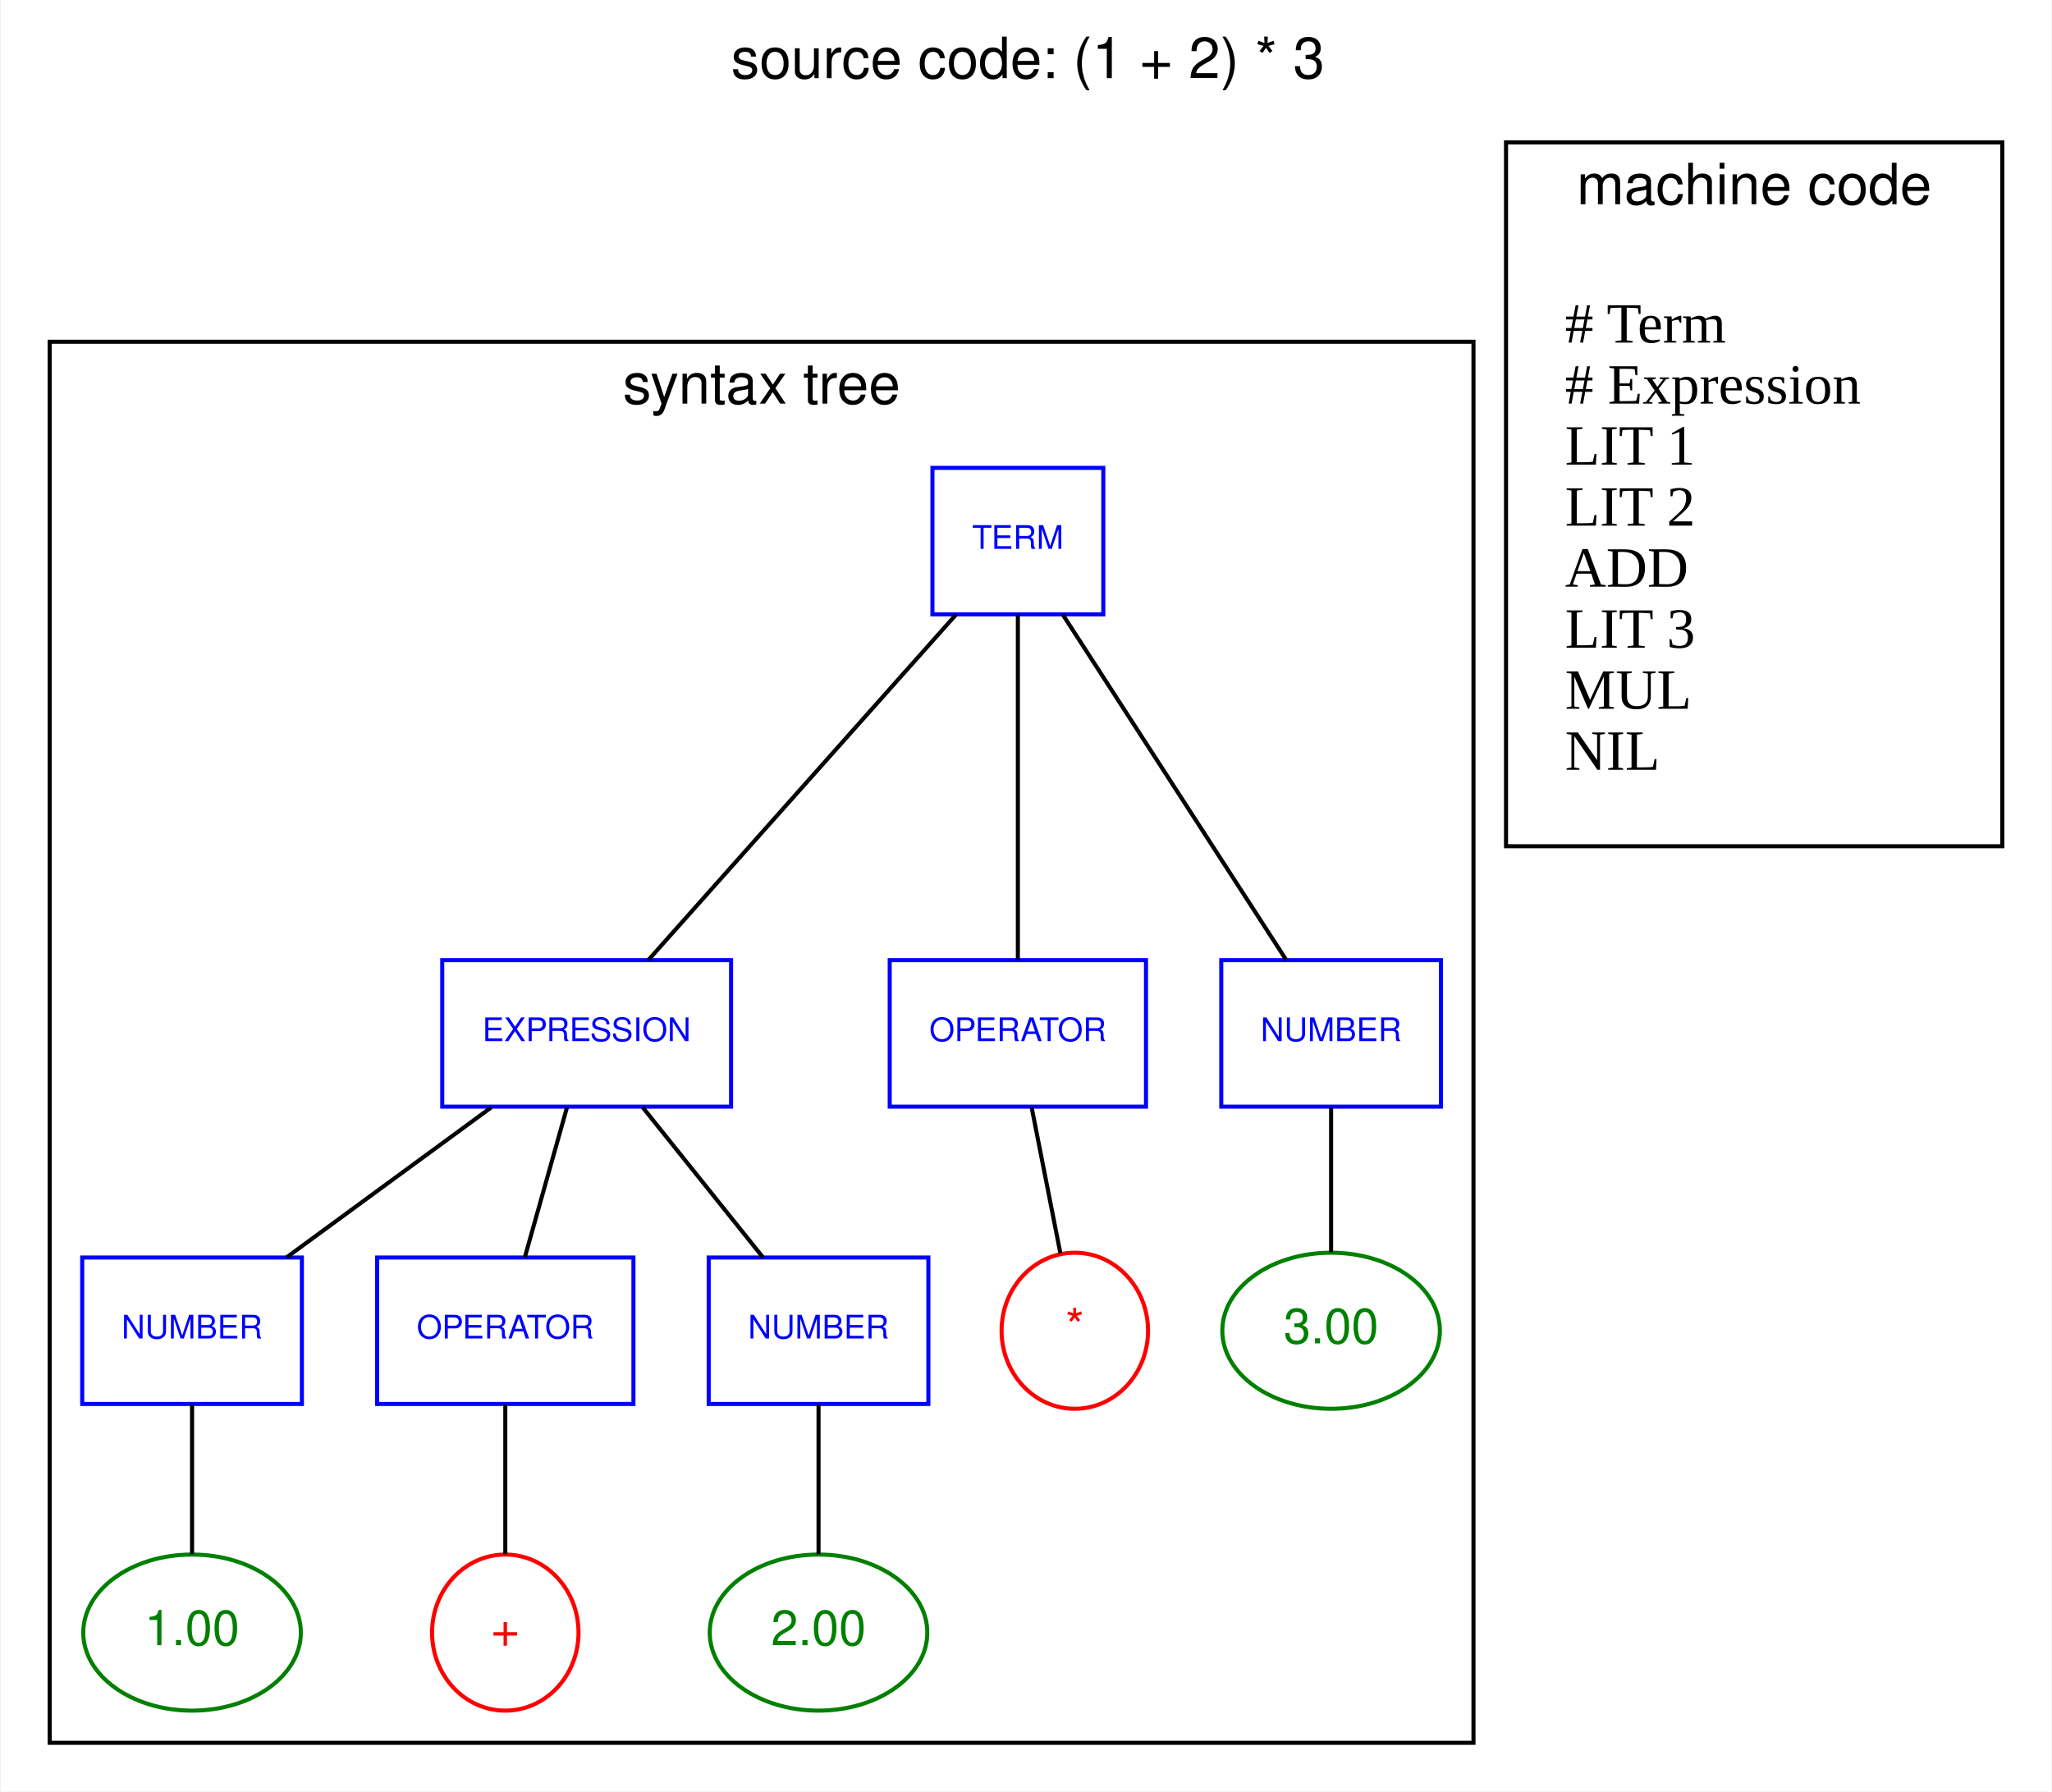
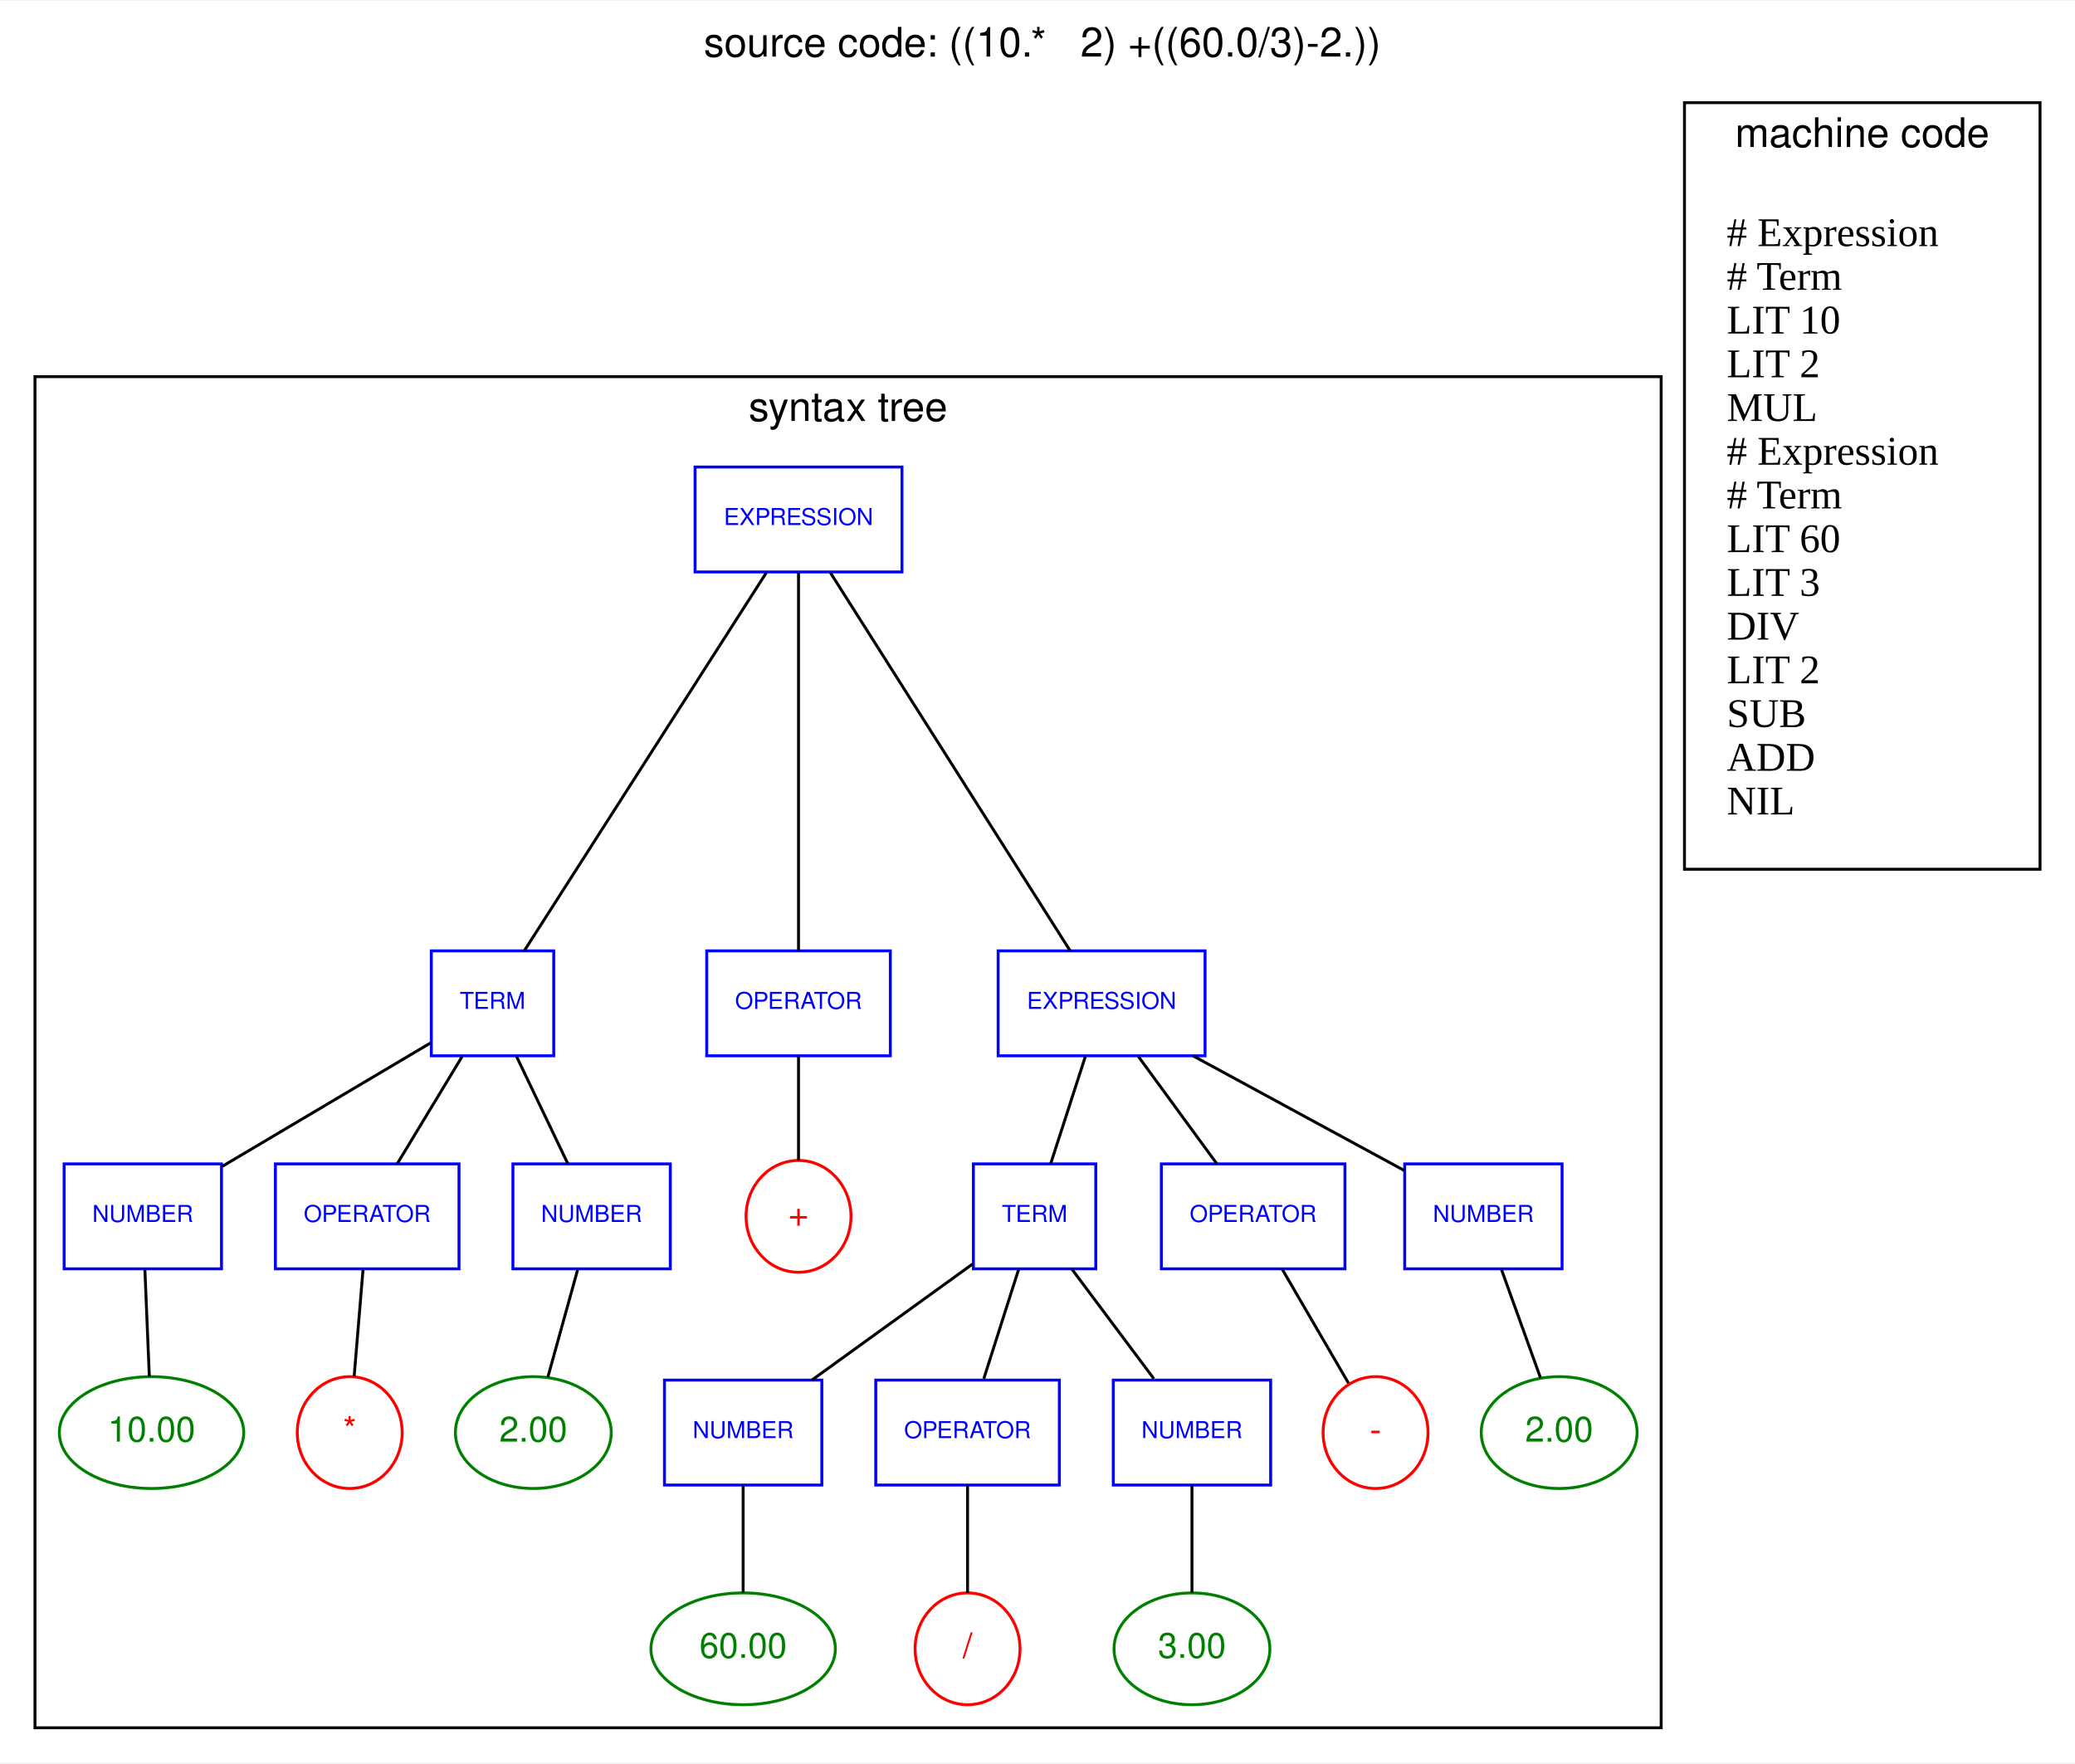
- <svg xmlns="http://www.w3.org/2000/svg" width="504pt" height="440pt" viewBox="0.00 0.00 504.00 440.37">
-   <g id="graph0" class="graph" transform="scale(1 1) rotate(0) translate(4 436.37)">
-     <polygon fill="white" stroke="transparent" points="-4,4 -4,-436.37 500,-436.37 500,4 -4,4" />
-     <text text-anchor="start" x="175.5" y="-417.17" font-family="Helvetica,Arial,sans-serif" font-size="14.00">source code: (1 + 2) * 3 </text>
+ <svg xmlns="http://www.w3.org/2000/svg" width="712pt" height="605pt" viewBox="0.00 0.00 712.00 604.55">
+   <g id="graph0" class="graph" transform="scale(1 1) rotate(0) translate(4 600.55)">
+     <polygon fill="white" stroke="transparent" points="-4,4 -4,-600.55 708,-600.55 708,4 -4,4" />
+     <text text-anchor="start" x="237.5" y="-581.35" font-family="Helvetica,Arial,sans-serif" font-size="14.00">source code: ((10.*   2) +((60.0/3)-2.)) </text>
    <g id="clust1" class="cluster">
-       <polygon fill="none" stroke="black" points="8,-8 8,-352.37 358,-352.37 358,-8 8,-8" />
-       <text text-anchor="middle" x="183" y="-337.17" font-family="Helvetica,Arial,sans-serif" font-size="14.00">syntax tree</text>
+       <polygon fill="none" stroke="black" points="8,-8 8,-471.55 566,-471.55 566,-8 8,-8" />
+       <text text-anchor="middle" x="287" y="-456.35" font-family="Helvetica,Arial,sans-serif" font-size="14.00">syntax tree</text>
    </g>
    <g id="clust2" class="cluster">
-       <polygon fill="none" stroke="black" points="366,-228.37 366,-401.37 488,-401.37 488,-228.37 366,-228.37" />
-       <text text-anchor="middle" x="427" y="-386.17" font-family="Helvetica,Arial,sans-serif" font-size="14.00">machine code</text>
+       <polygon fill="none" stroke="black" points="574,-302.55 574,-565.55 696,-565.55 696,-302.55 574,-302.55" />
+       <text text-anchor="middle" x="635" y="-550.35" font-family="Helvetica,Arial,sans-serif" font-size="14.00">machine code</text>
    </g>
    <g id="node1" class="node">
-       <polygon fill="white" stroke="blue" points="267,-321.37 225,-321.37 225,-285.37 267,-285.37 267,-321.37" />
-       <text text-anchor="middle" x="246" y="-301.47" font-family="Helvetica,Arial,sans-serif" font-size="8.00" fill="blue"> TERM </text>
+       <polygon fill="white" stroke="blue" points="305.5,-440.55 234.5,-440.55 234.5,-404.55 305.5,-404.55 305.5,-440.55" />
+       <text text-anchor="middle" x="270" y="-420.65" font-family="Helvetica,Arial,sans-serif" font-size="8.00" fill="blue"> EXPRESSION </text>
    </g>
    <g id="node2" class="node">
-       <polygon fill="white" stroke="blue" points="175.5,-200.37 104.5,-200.37 104.5,-164.37 175.5,-164.37 175.5,-200.37" />
-       <text text-anchor="middle" x="140" y="-180.47" font-family="Helvetica,Arial,sans-serif" font-size="8.00" fill="blue"> EXPRESSION </text>
+       <polygon fill="white" stroke="blue" points="186,-274.55 144,-274.55 144,-238.55 186,-238.55 186,-274.55" />
+       <text text-anchor="middle" x="165" y="-254.65" font-family="Helvetica,Arial,sans-serif" font-size="8.00" fill="blue"> TERM </text>
    </g>
    <g id="edge1" class="edge">
-       <path fill="none" stroke="black" d="M230.81,-285.32C210.66,-262.7 175.3,-222.99 155.16,-200.39" />
+       <path fill="none" stroke="black" d="M258.96,-404.31C238.74,-372.73 196,-305.97 175.89,-274.56" />
    </g>
    <g id="node9" class="node">
-       <polygon fill="white" stroke="blue" points="277.5,-200.37 214.5,-200.37 214.5,-164.37 277.5,-164.37 277.5,-200.37" />
-       <text text-anchor="middle" x="246" y="-180.47" font-family="Helvetica,Arial,sans-serif" font-size="8.00" fill="blue"> OPERATOR </text>
+       <polygon fill="white" stroke="blue" points="301.5,-274.55 238.5,-274.55 238.5,-238.55 301.5,-238.55 301.5,-274.55" />
+       <text text-anchor="middle" x="270" y="-254.65" font-family="Helvetica,Arial,sans-serif" font-size="8.00" fill="blue"> OPERATOR </text>
    </g>
    <g id="edge9" class="edge">
-       <path fill="none" stroke="black" d="M246,-285.32C246,-262.7 246,-222.99 246,-200.39" />
+       <path fill="none" stroke="black" d="M270,-404.31C270,-372.73 270,-305.97 270,-274.56" />
    </g>
    <g id="node11" class="node">
-       <polygon fill="white" stroke="blue" points="350,-200.37 296,-200.37 296,-164.37 350,-164.37 350,-200.37" />
-       <text text-anchor="middle" x="323" y="-180.47" font-family="Helvetica,Arial,sans-serif" font-size="8.00" fill="blue"> NUMBER </text>
+       <polygon fill="white" stroke="blue" points="409.5,-274.55 338.5,-274.55 338.5,-238.55 409.5,-238.55 409.5,-274.55" />
+       <text text-anchor="middle" x="374" y="-254.65" font-family="Helvetica,Arial,sans-serif" font-size="8.00" fill="blue"> EXPRESSION </text>
    </g>
    <g id="edge10" class="edge">
-       <path fill="none" stroke="black" d="M257.03,-285.32C271.67,-262.7 297.36,-222.99 311.99,-200.39" />
+       <path fill="none" stroke="black" d="M280.93,-404.31C300.96,-372.73 343.3,-305.97 363.21,-274.56" />
    </g>
    <g id="node3" class="node">
-       <polygon fill="white" stroke="blue" points="70,-127.28 16,-127.28 16,-91.28 70,-91.28 70,-127.28" />
-       <text text-anchor="middle" x="43" y="-107.38" font-family="Helvetica,Arial,sans-serif" font-size="8.00" fill="blue"> NUMBER </text>
+       <polygon fill="white" stroke="blue" points="72,-201.46 18,-201.46 18,-165.46 72,-165.46 72,-201.46" />
+       <text text-anchor="middle" x="45" y="-181.56" font-family="Helvetica,Arial,sans-serif" font-size="8.00" fill="blue"> NUMBER </text>
    </g>
    <g id="edge2" class="edge">
-       <path fill="none" stroke="black" d="M116.52,-164.16C101.27,-152.98 81.47,-138.47 66.26,-127.33" />
+       <path fill="none" stroke="black" d="M143.82,-243.01C123.91,-231.21 93.99,-213.48 72.29,-200.63" />
    </g>
    <g id="node5" class="node">
-       <polygon fill="white" stroke="blue" points="151.5,-127.28 88.5,-127.28 88.5,-91.28 151.5,-91.28 151.5,-127.28" />
-       <text text-anchor="middle" x="120" y="-107.38" font-family="Helvetica,Arial,sans-serif" font-size="8.00" fill="blue"> OPERATOR </text>
+       <polygon fill="white" stroke="blue" points="153.5,-201.46 90.5,-201.46 90.5,-165.46 153.5,-165.46 153.5,-201.46" />
+       <text text-anchor="middle" x="122" y="-181.56" font-family="Helvetica,Arial,sans-serif" font-size="8.00" fill="blue"> OPERATOR </text>
    </g>
    <g id="edge5" class="edge">
-       <path fill="none" stroke="black" d="M135.16,-164.16C132.01,-152.98 127.93,-138.47 124.8,-127.33" />
+       <path fill="none" stroke="black" d="M154.59,-238.34C147.83,-227.16 139.05,-212.66 132.31,-201.51" />
    </g>
    <g id="node7" class="node">
-       <polygon fill="white" stroke="blue" points="224,-127.28 170,-127.28 170,-91.28 224,-91.28 224,-127.28" />
-       <text text-anchor="middle" x="197" y="-107.38" font-family="Helvetica,Arial,sans-serif" font-size="8.00" fill="blue"> NUMBER </text>
+       <polygon fill="white" stroke="blue" points="226,-201.46 172,-201.46 172,-165.46 226,-165.46 226,-201.46" />
+       <text text-anchor="middle" x="199" y="-181.56" font-family="Helvetica,Arial,sans-serif" font-size="8.00" fill="blue"> NUMBER </text>
    </g>
    <g id="edge6" class="edge">
-       <path fill="none" stroke="black" d="M153.8,-164.16C162.76,-152.98 174.39,-138.47 183.33,-127.33" />
+       <path fill="none" stroke="black" d="M173.23,-238.34C178.58,-227.16 185.51,-212.66 190.85,-201.51" />
    </g>
    <g id="node4" class="node">
-       <ellipse fill="white" stroke="green" cx="43" cy="-35.09" rx="26.74" ry="19.18" />
-       <text text-anchor="middle" x="43" y="-31.99" font-family="Helvetica,Arial,sans-serif" font-size="12.00" fill="green">1.00</text>
+       <ellipse fill="white" stroke="green" cx="48" cy="-109.28" rx="31.64" ry="19.18" />
+       <text text-anchor="middle" x="48" y="-106.18" font-family="Helvetica,Arial,sans-serif" font-size="12.00" fill="green">10.00</text>
    </g>
    <g id="edge3" class="edge">
-       <path fill="none" stroke="black" d="M43,-91.17C43,-80.08 43,-65.65 43,-54.34" />
+       <path fill="none" stroke="black" d="M45.71,-165.35C46.17,-154.26 46.77,-139.83 47.24,-128.52" />
    </g>
    <g id="node6" class="node">
-       <ellipse fill="white" stroke="red" cx="120" cy="-35.09" rx="18" ry="19.18" />
-       <text text-anchor="middle" x="120" y="-31.99" font-family="Helvetica,Arial,sans-serif" font-size="12.00" fill="red">+</text>
+       <ellipse fill="white" stroke="red" cx="116" cy="-109.28" rx="18" ry="19.18" />
+       <text text-anchor="middle" x="116" y="-106.18" font-family="Helvetica,Arial,sans-serif" font-size="12.00" fill="red">*</text>
    </g>
    <g id="edge4" class="edge">
-       <path fill="none" stroke="black" d="M120,-91.17C120,-80.08 120,-65.65 120,-54.34" />
+       <path fill="none" stroke="black" d="M120.58,-165.35C119.66,-154.26 118.46,-139.83 117.52,-128.52" />
    </g>
    <g id="node8" class="node">
-       <ellipse fill="white" stroke="green" cx="197" cy="-35.09" rx="26.74" ry="19.18" />
-       <text text-anchor="middle" x="197" y="-31.99" font-family="Helvetica,Arial,sans-serif" font-size="12.00" fill="green">2.00</text>
+       <ellipse fill="white" stroke="green" cx="179" cy="-109.28" rx="26.74" ry="19.18" />
+       <text text-anchor="middle" x="179" y="-106.18" font-family="Helvetica,Arial,sans-serif" font-size="12.00" fill="green">2.00</text>
    </g>
    <g id="edge7" class="edge">
-       <path fill="none" stroke="black" d="M197,-91.17C197,-80.08 197,-65.65 197,-54.34" />
+       <path fill="none" stroke="black" d="M194.26,-165.35C191.16,-154.18 187.13,-139.61 183.98,-128.27" />
    </g>
    <g id="node10" class="node">
-       <ellipse fill="white" stroke="red" cx="260" cy="-109.28" rx="18" ry="19.18" />
-       <text text-anchor="middle" x="260" y="-106.18" font-family="Helvetica,Arial,sans-serif" font-size="12.00" fill="red">*</text>
+       <ellipse fill="white" stroke="red" cx="270" cy="-183.46" rx="18" ry="19.18" />
+       <text text-anchor="middle" x="270" y="-180.36" font-family="Helvetica,Arial,sans-serif" font-size="12.00" fill="red">+</text>
    </g>
    <g id="edge8" class="edge">
-       <path fill="none" stroke="black" d="M249.39,-164.16C251.53,-153.31 254.28,-139.32 256.45,-128.32" />
+       <path fill="none" stroke="black" d="M270,-238.34C270,-227.58 270,-213.72 270,-202.75" />
    </g>
    <g id="node12" class="node">
-       <ellipse fill="white" stroke="green" cx="323" cy="-109.28" rx="26.74" ry="19.18" />
-       <text text-anchor="middle" x="323" y="-106.18" font-family="Helvetica,Arial,sans-serif" font-size="12.00" fill="green">3.00</text>
+       <polygon fill="white" stroke="blue" points="372,-201.46 330,-201.46 330,-165.46 372,-165.46 372,-201.46" />
+       <text text-anchor="middle" x="351" y="-181.56" font-family="Helvetica,Arial,sans-serif" font-size="8.00" fill="blue"> TERM </text>
    </g>
    <g id="edge11" class="edge">
-       <path fill="none" stroke="black" d="M323,-164.16C323,-153.39 323,-139.53 323,-128.57" />
+       <path fill="none" stroke="black" d="M368.43,-238.34C364.82,-227.16 360.12,-212.66 356.52,-201.51" />
+     </g>
+     <g id="node19" class="node">
+       <polygon fill="white" stroke="blue" points="457.5,-201.46 394.5,-201.46 394.5,-165.46 457.5,-165.46 457.5,-201.46" />
+       <text text-anchor="middle" x="426" y="-181.56" font-family="Helvetica,Arial,sans-serif" font-size="8.00" fill="blue"> OPERATOR </text>
+     </g>
+     <g id="edge19" class="edge">
+       <path fill="none" stroke="black" d="M386.59,-238.34C394.76,-227.16 405.38,-212.66 413.53,-201.51" />
+     </g>
+     <g id="node21" class="node">
+       <polygon fill="white" stroke="blue" points="532,-201.46 478,-201.46 478,-165.46 532,-165.46 532,-201.46" />
+       <text text-anchor="middle" x="505" y="-181.56" font-family="Helvetica,Arial,sans-serif" font-size="8.00" fill="blue"> NUMBER </text>
+     </g>
+     <g id="edge20" class="edge">
+       <path fill="none" stroke="black" d="M405.38,-238.52C427.48,-226.53 456.77,-210.63 477.87,-199.18" />
    </g>
    <g id="node13" class="node">
-       <polygon fill="white" stroke="transparent" points="480.5,-370.37 373.5,-370.37 373.5,-236.37 480.5,-236.37 480.5,-370.37" />
-       <text text-anchor="start" x="380.5" y="-352.17" font-family="Courier:bold" font-size="14.00"># Term</text>
-       <text text-anchor="start" x="380.5" y="-337.17" font-family="Courier:bold" font-size="14.00"># Expression</text>
-       <text text-anchor="start" x="380.5" y="-322.17" font-family="Courier:bold" font-size="14.00">LIT 1</text>
-       <text text-anchor="start" x="380.5" y="-307.17" font-family="Courier:bold" font-size="14.00">LIT 2</text>
-       <text text-anchor="start" x="380.5" y="-292.17" font-family="Courier:bold" font-size="14.00">ADD</text>
-       <text text-anchor="start" x="380.5" y="-277.17" font-family="Courier:bold" font-size="14.00">LIT 3</text>
-       <text text-anchor="start" x="380.5" y="-262.17" font-family="Courier:bold" font-size="14.00">MUL</text>
-       <text text-anchor="start" x="380.5" y="-247.17" font-family="Courier:bold" font-size="14.00">NIL</text>
+       <polygon fill="white" stroke="blue" points="278,-127.28 224,-127.28 224,-91.28 278,-91.28 278,-127.28" />
+       <text text-anchor="middle" x="251" y="-107.38" font-family="Helvetica,Arial,sans-serif" font-size="8.00" fill="blue"> NUMBER </text>
+     </g>
+     <g id="edge12" class="edge">
+       <path fill="none" stroke="black" d="M329.79,-167.15C313.62,-155.48 291.36,-139.41 274.63,-127.33" />
+     </g>
+     <g id="node15" class="node">
+       <polygon fill="white" stroke="blue" points="359.5,-127.28 296.5,-127.28 296.5,-91.28 359.5,-91.28 359.5,-127.28" />
+       <text text-anchor="middle" x="328" y="-107.38" font-family="Helvetica,Arial,sans-serif" font-size="8.00" fill="blue"> OPERATOR </text>
+     </g>
+     <g id="edge15" class="edge">
+       <path fill="none" stroke="black" d="M345.55,-165.35C341.94,-154.01 337.21,-139.18 333.57,-127.76" />
+     </g>
+     <g id="node17" class="node">
+       <polygon fill="white" stroke="blue" points="432,-127.28 378,-127.28 378,-91.28 432,-91.28 432,-127.28" />
+       <text text-anchor="middle" x="405" y="-107.38" font-family="Helvetica,Arial,sans-serif" font-size="8.00" fill="blue"> NUMBER </text>
+     </g>
+     <g id="edge16" class="edge">
+       <path fill="none" stroke="black" d="M363.8,-165.35C372.28,-154.01 383.38,-139.18 391.92,-127.76" />
+     </g>
+     <g id="node14" class="node">
+       <ellipse fill="white" stroke="green" cx="251" cy="-35.09" rx="31.64" ry="19.18" />
+       <text text-anchor="middle" x="251" y="-31.99" font-family="Helvetica,Arial,sans-serif" font-size="12.00" fill="green">60.00</text>
+     </g>
+     <g id="edge13" class="edge">
+       <path fill="none" stroke="black" d="M251,-91.17C251,-80.08 251,-65.65 251,-54.34" />
+     </g>
+     <g id="node16" class="node">
+       <ellipse fill="white" stroke="red" cx="328" cy="-35.09" rx="18" ry="19.18" />
+       <text text-anchor="middle" x="328" y="-31.99" font-family="Helvetica,Arial,sans-serif" font-size="12.00" fill="red">/</text>
+     </g>
+     <g id="edge14" class="edge">
+       <path fill="none" stroke="black" d="M328,-91.17C328,-80.08 328,-65.65 328,-54.34" />
+     </g>
+     <g id="node18" class="node">
+       <ellipse fill="white" stroke="green" cx="405" cy="-35.09" rx="26.74" ry="19.18" />
+       <text text-anchor="middle" x="405" y="-31.99" font-family="Helvetica,Arial,sans-serif" font-size="12.00" fill="green">3.00</text>
+     </g>
+     <g id="edge17" class="edge">
+       <path fill="none" stroke="black" d="M405,-91.17C405,-80.08 405,-65.65 405,-54.34" />
+     </g>
+     <g id="node20" class="node">
+       <ellipse fill="white" stroke="red" cx="468" cy="-109.28" rx="18" ry="19.18" />
+       <text text-anchor="middle" x="468" y="-106.18" font-family="Helvetica,Arial,sans-serif" font-size="12.00" fill="red">-</text>
+     </g>
+     <g id="edge18" class="edge">
+       <path fill="none" stroke="black" d="M435.95,-165.35C442.84,-153.51 451.95,-137.86 458.69,-126.27" />
+     </g>
+     <g id="node22" class="node">
+       <ellipse fill="white" stroke="green" cx="531" cy="-109.28" rx="26.74" ry="19.18" />
+       <text text-anchor="middle" x="531" y="-106.18" font-family="Helvetica,Arial,sans-serif" font-size="12.00" fill="green">2.00</text>
+     </g>
+     <g id="edge21" class="edge">
+       <path fill="none" stroke="black" d="M511.16,-165.35C515.22,-154.1 520.51,-139.4 524.61,-128.01" />
+     </g>
+     <g id="node23" class="node">
+       <polygon fill="white" stroke="transparent" points="688.5,-534.55 581.5,-534.55 581.5,-310.55 688.5,-310.55 688.5,-534.55" />
+       <text text-anchor="start" x="588.5" y="-516.35" font-family="Courier:bold" font-size="14.00"># Expression</text>
+       <text text-anchor="start" x="588.5" y="-501.35" font-family="Courier:bold" font-size="14.00"># Term</text>
+       <text text-anchor="start" x="588.5" y="-486.35" font-family="Courier:bold" font-size="14.00">LIT 10</text>
+       <text text-anchor="start" x="588.5" y="-471.35" font-family="Courier:bold" font-size="14.00">LIT 2</text>
+       <text text-anchor="start" x="588.5" y="-456.35" font-family="Courier:bold" font-size="14.00">MUL</text>
+       <text text-anchor="start" x="588.5" y="-441.35" font-family="Courier:bold" font-size="14.00"># Expression</text>
+       <text text-anchor="start" x="588.5" y="-426.35" font-family="Courier:bold" font-size="14.00"># Term</text>
+       <text text-anchor="start" x="588.5" y="-411.35" font-family="Courier:bold" font-size="14.00">LIT 60</text>
+       <text text-anchor="start" x="588.5" y="-396.35" font-family="Courier:bold" font-size="14.00">LIT 3</text>
+       <text text-anchor="start" x="588.5" y="-381.35" font-family="Courier:bold" font-size="14.00">DIV</text>
+       <text text-anchor="start" x="588.5" y="-366.35" font-family="Courier:bold" font-size="14.00">LIT 2</text>
+       <text text-anchor="start" x="588.5" y="-351.35" font-family="Courier:bold" font-size="14.00">SUB</text>
+       <text text-anchor="start" x="588.5" y="-336.35" font-family="Courier:bold" font-size="14.00">ADD</text>
+       <text text-anchor="start" x="588.5" y="-321.35" font-family="Courier:bold" font-size="14.00">NIL</text>
    </g>
  </g>
</svg>
